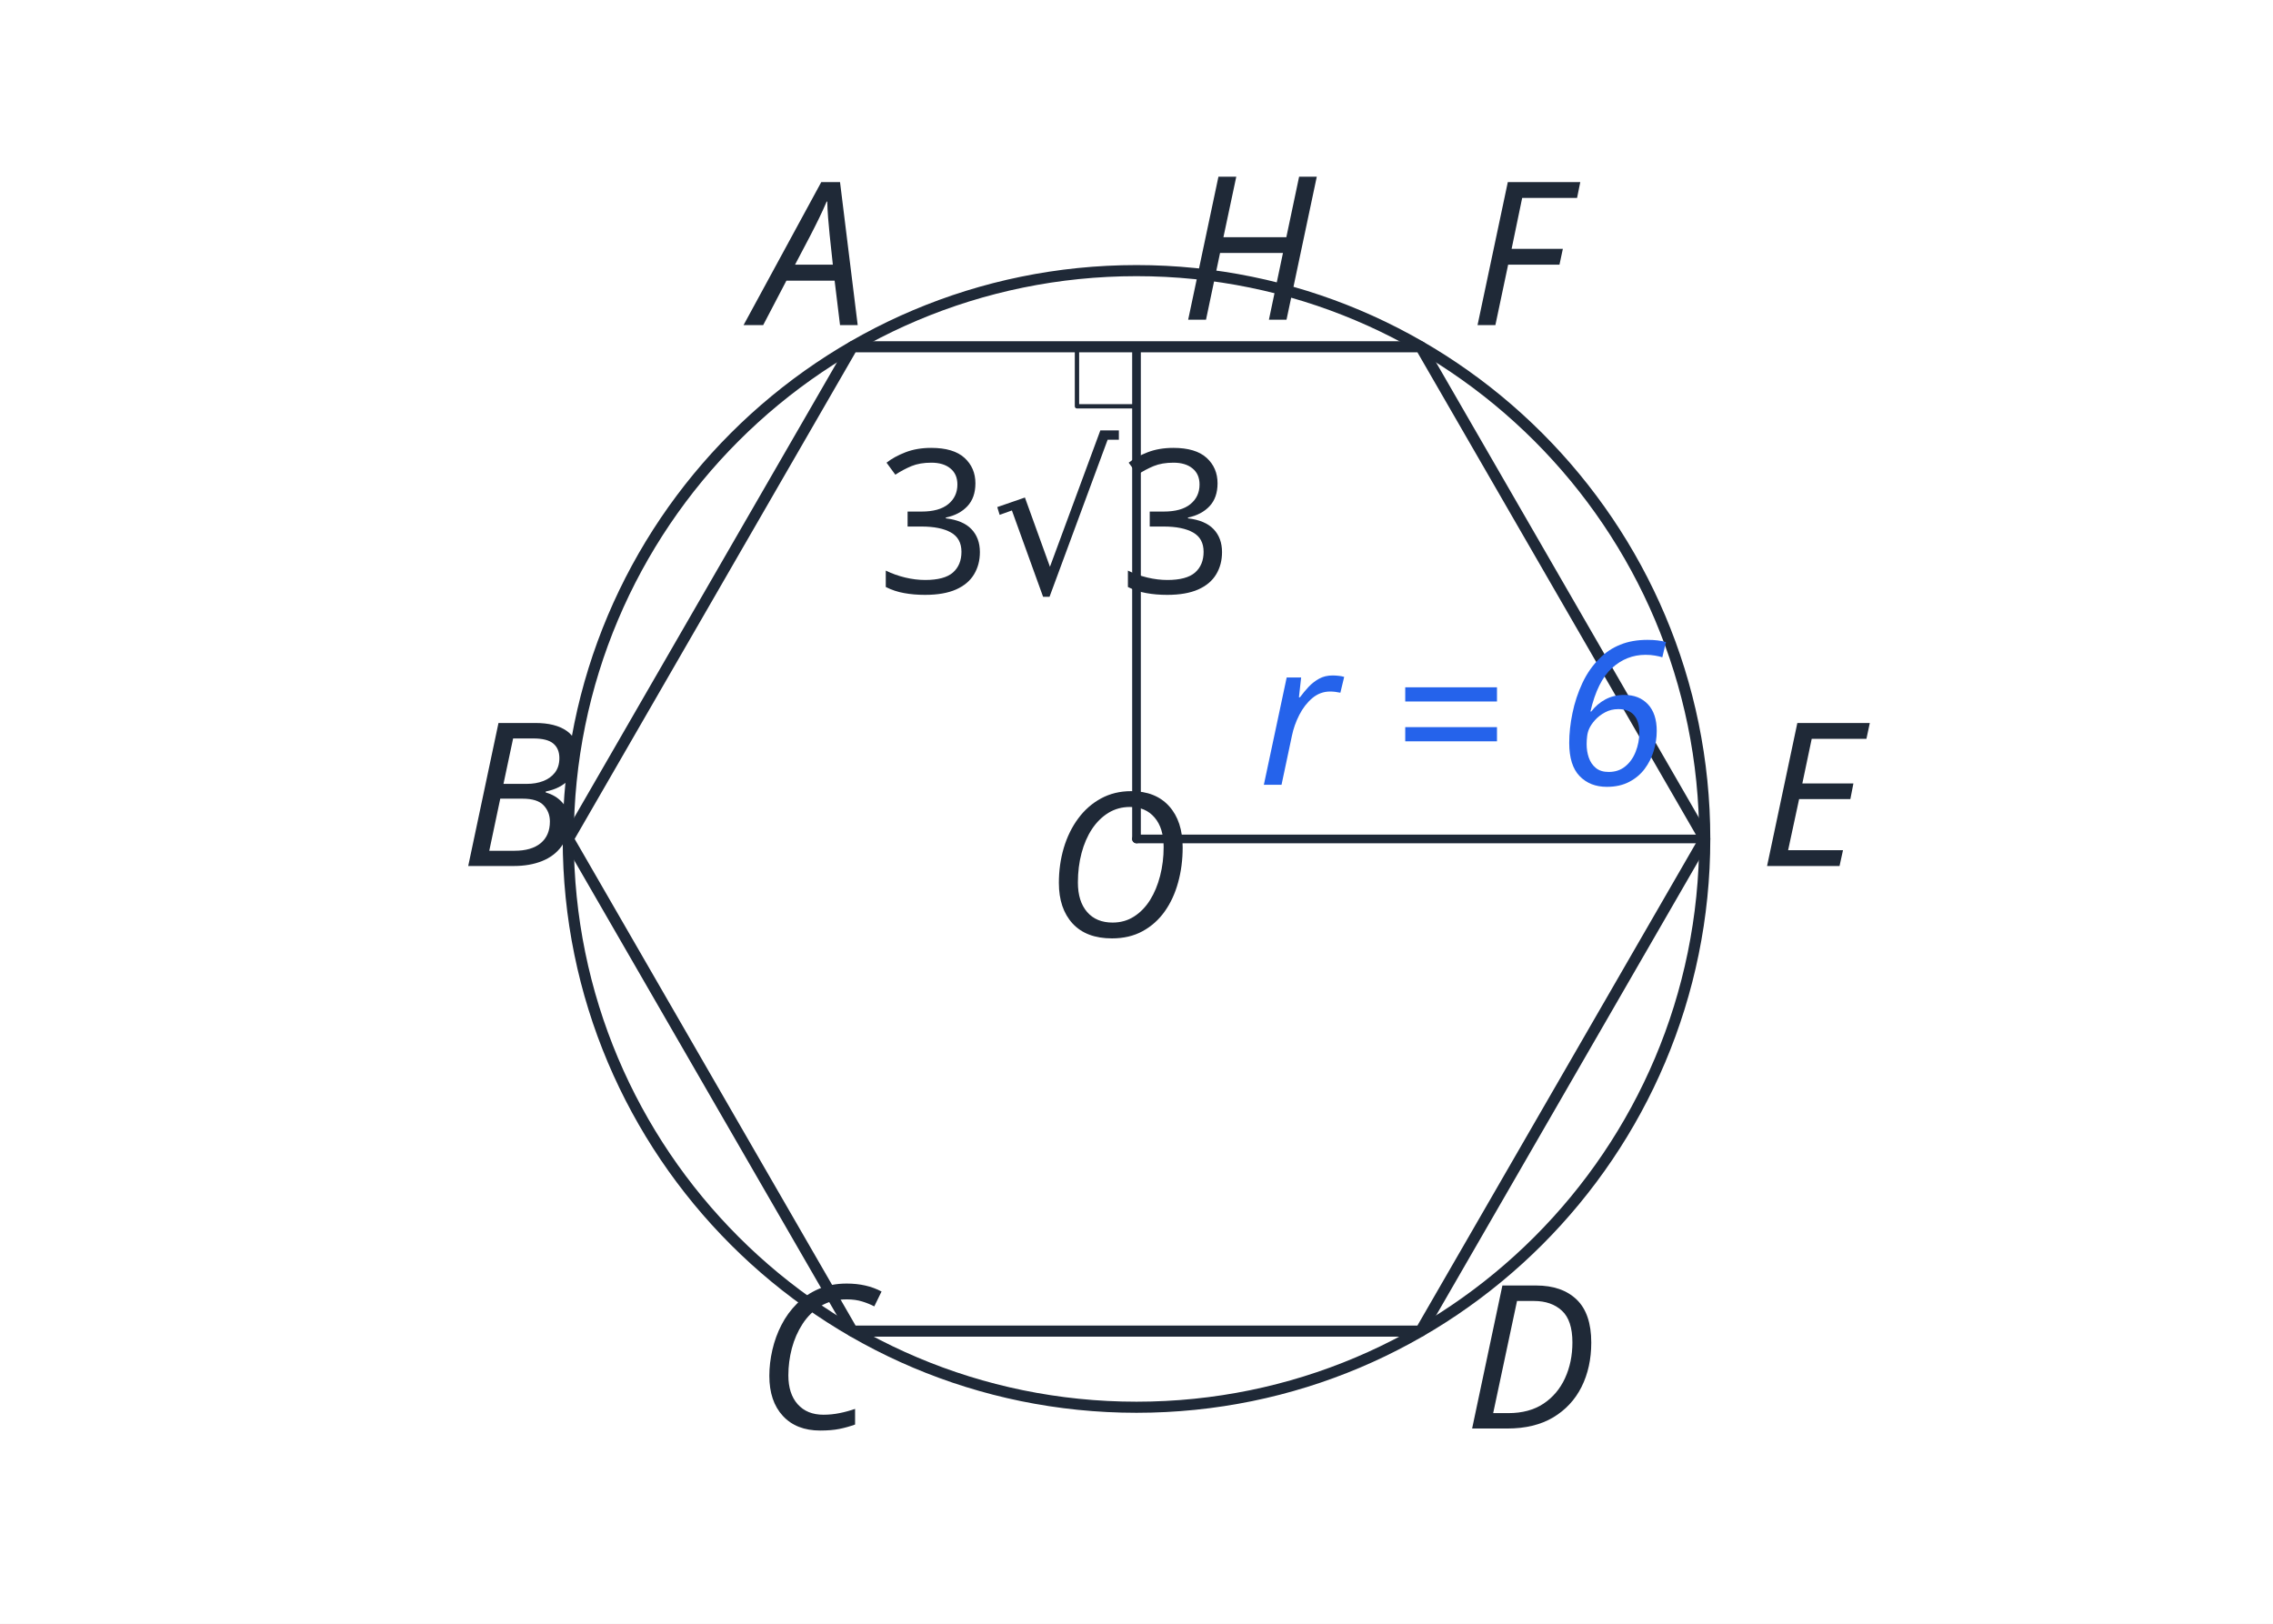
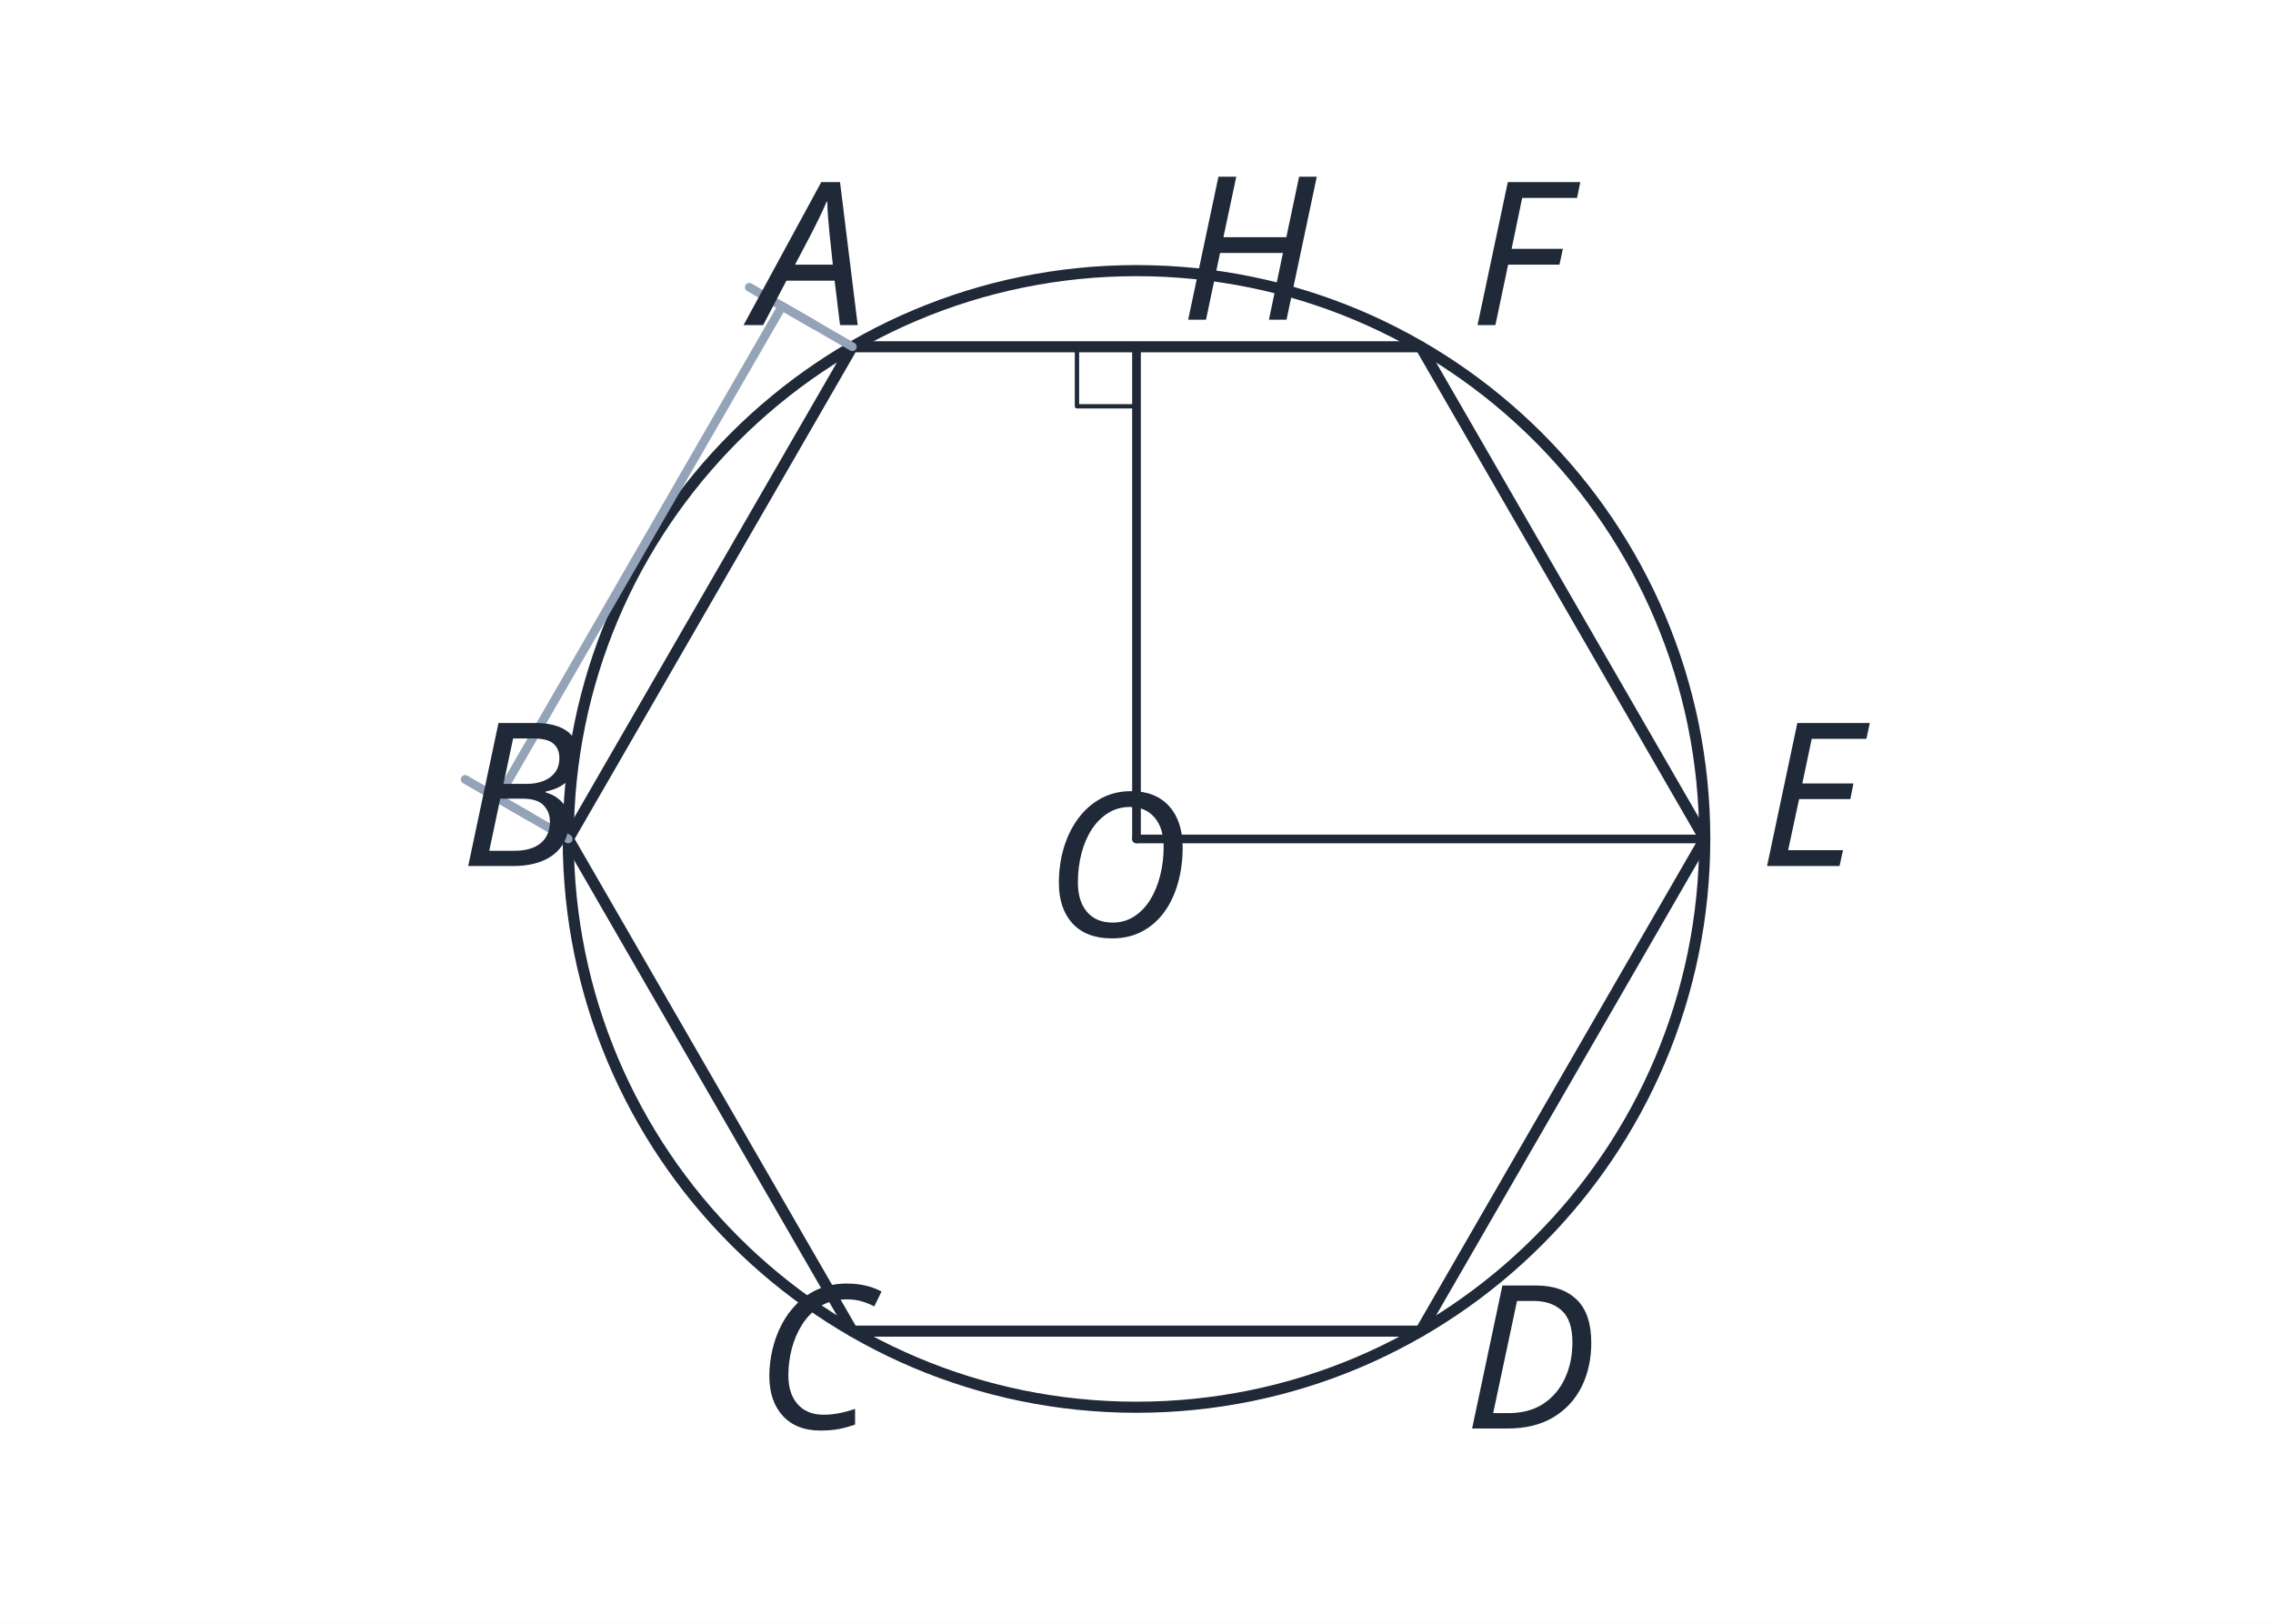
<svg xmlns="http://www.w3.org/2000/svg" viewBox="0 0 420 300" preserveAspectRatio="xMidYMid meet" data-geometry-style-version="AP_GEOMETRY_PRINT_V1_0_DRAFT" data-geometry-preset="GEOMETRY_STANDARD" data-geometry-fact-hash="c0b209a368276c7c2b967868509a834cf6885e88953a16a349a74de1eea496d0" data-visual-provenance="R1_INDEPENDENT_PYTHON_MODEL" data-publication-style-version="AP_M3_PUBLICATION_2026_10_04" style="color:#1f2937">
  <rect width="420" height="300" fill="#fff" />
  <g fill="none" stroke="#1f2937" stroke-width="2.05" stroke-linecap="round" stroke-linejoin="round">
    <circle cx="210" cy="155" r="105" />
    <polygon points="157.500,64.067 105.000,155.000 157.500,245.933 262.500,245.933 315.000,155.000 262.500,64.067" />
    <line x1="210" y1="155" x2="210.000" y2="64.067" stroke-width="1.6" />
    <line x1="210" y1="155" x2="315.000" y2="155.000" stroke-width="1.6" />
    <path d="M 199.000 64.067 L 199.000 75.067 L 210.000 75.067" stroke-width="0.8" />
  </g>
  <g fill="#1f2937" font-family="Noto Sans KR, Pretendard, Apple SD Gothic Neo, Malgun Gothic, sans-serif" font-size="13.25">
+     <g class="ap-pub-dimension" data-owner-segment="seg-AB">
+       <line x1="157.50" y1="64.07" x2="144.51" y2="56.57" />
+       <line x1="105.00" y1="155.00" x2="92.01" y2="147.50" />
+       <line x1="144.51" y1="56.57" x2="92.01" y2="147.50" />
+       <line x1="150.57" y1="60.07" x2="138.45" y2="53.07" />
+       <line x1="98.07" y1="151.00" x2="85.95" y2="144.00" />
+     </g>
    <text x="139.500" y="60.067" class="ap-pub-label ap-pub-math ap-pub-variable" data-publication-font-role="MATH_VARIABLE" data-publication-tone="neutral">A</text>
    <text x="85.000" y="160.000" class="ap-pub-label ap-pub-math ap-pub-variable" data-publication-font-role="MATH_VARIABLE" data-publication-tone="neutral">B</text>
    <text x="139.500" y="263.933" class="ap-pub-label ap-pub-math ap-pub-variable" data-publication-font-role="MATH_VARIABLE" data-publication-tone="neutral">C</text>
    <text x="270.500" y="263.933" class="ap-pub-label ap-pub-math ap-pub-variable" data-publication-font-role="MATH_VARIABLE" data-publication-tone="neutral">D</text>
    <text x="325.000" y="160.000" class="ap-pub-label ap-pub-math ap-pub-variable" data-publication-font-role="MATH_VARIABLE" data-publication-tone="neutral">E</text>
    <text x="271.500" y="60.067" class="ap-pub-label ap-pub-math ap-pub-variable" data-publication-font-role="MATH_VARIABLE" data-publication-tone="neutral">F</text>
    <text x="193" y="173" class="ap-pub-label ap-pub-math ap-pub-variable" data-publication-font-role="MATH_VARIABLE" data-publication-tone="neutral">O</text>
    <text x="218.000" y="59.067" class="ap-pub-label ap-pub-math ap-pub-variable" data-publication-font-role="MATH_VARIABLE" data-publication-tone="neutral">H</text>
-     <text x="162" y="109.534" class="ap-pub-label ap-pub-math ap-pub-numeric" data-publication-font-role="MATH_VALUE" data-publication-tone="neutral" data-layout-normalized="mobile-label-clearance" data-label-kind="length" data-owner-segment="seg-AB" data-owner-segment-endpoints="157.5,64.067;105,155" data-owner-type="STRAIGHT_SEGMENT_LENGTH" data-fact-role="DERIVED_INTERMEDIATE" id="length-label-q12-1" data-owner-source="visible-line-adjacency-reviewed">3√3</text>
-     <text x="232.5" y="145" class="ap-pub-label ap-pub-math ap-pub-variable" data-publication-font-role="MATH_VARIABLE" data-publication-tone="blue" data-layout-normalized="mobile-label-clearance">r = 6</text>
+     <text x="107.00" y="104.53" class="ap-pub-label ap-pub-math ap-pub-numeric" data-publication-font-role="MATH_VALUE" data-publication-tone="neutral" data-layout-normalized="offset-dimension-owner" data-label-kind="length" data-owner-segment="seg-AB" data-owner-segment-endpoints="157.5,64.067;105,155" data-owner-type="STRAIGHT_SEGMENT_LENGTH" data-fact-role="DERIVED_INTERMEDIATE" id="length-label-q12-1" data-owner-source="visible-line-adjacency-reviewed" text-anchor="middle" transform="rotate(-60.000 107.00 104.53)">3√3</text>
+     <text x="232.50" y="145.00" class="ap-pub-label ap-pub-math ap-pub-variable" data-publication-font-role="MATH_VARIABLE" data-publication-tone="blue" data-layout-normalized="mobile-label-clearance" data-label-kind="length">6</text>
  </g>
  <style id="apmath-publication-style">
:root{color:#1f2937}
text.ap-pub-label{font-size:37px!important;font-weight:500!important;fill:#1f2937!important;stroke:none!important;font-kerning:normal}
text.ap-pub-text{font-family:"Noto Sans KR", "Pretendard", "Apple SD Gothic Neo", "Malgun Gothic", Arial, sans-serif!important;font-style:normal!important}
text.ap-pub-math{font-family:"STIX Two Math", "Cambria Math", "Times New Roman", serif!important;font-style:normal!important}
text.ap-pub-variable{font-style:italic!important}
text.ap-pub-strong{font-weight:650!important}
text.ap-pub-title{font-size:44px!important;font-weight:700!important;fill:#1f2937!important}
text.ap-pub-label[data-publication-tone="teal"]{fill:#0f766e!important}
text.ap-pub-label[data-publication-tone="blue"]{fill:#2563eb!important}
text.ap-pub-label[data-publication-tone="warm"]{fill:#d97706!important}
.g,.main{stroke:#1f2937!important;stroke-width:2.05px!important}
.aux,.guide{stroke:#94a3b8!important;stroke-width:1.35px!important;stroke-dasharray:5 4}
.hi,.accent{stroke:#2563eb!important;stroke-width:2.6px!important}
.dot{fill:#2563eb!important}
line,path,polyline,polygon,circle,ellipse{stroke-linecap:round;stroke-linejoin:round}
@media print{text.ap-pub-label{font-size:17px!important}text.ap-pub-title{font-size:21px!important}}
+ text.ap-pub-label.ap-pub-numeric,text[data-label-kind="angle"],text[data-label-kind="angle-arc"],text[data-label-kind="length"]{font-size:22px!important;stroke:#fff!important;stroke-width:8px!important;paint-order:stroke fill!important;stroke-linejoin:round!important}
+ .ap-pub-angle-arc{stroke:#64748b;stroke-width:2.2;fill:none;stroke-linecap:round}
+ .ap-pub-dimension line{stroke:#94a3b8;stroke-width:1.6;fill:none;stroke-linecap:round}
+ .ap-pub-equality-mark{stroke:#64748b;stroke-width:2.5;stroke-linecap:round}
+ 
+ /* numeric annotation labels: half-size publication pass */
+ text.ap-pub-label.ap-pub-numeric,text.ap-pub-label[data-label-kind="angle"],text.ap-pub-label[data-label-kind="angle-arc"],text.ap-pub-label[data-label-kind="length"]{font-size:18.5px!important;stroke-width:3.4px!important}
</style>
</svg>
